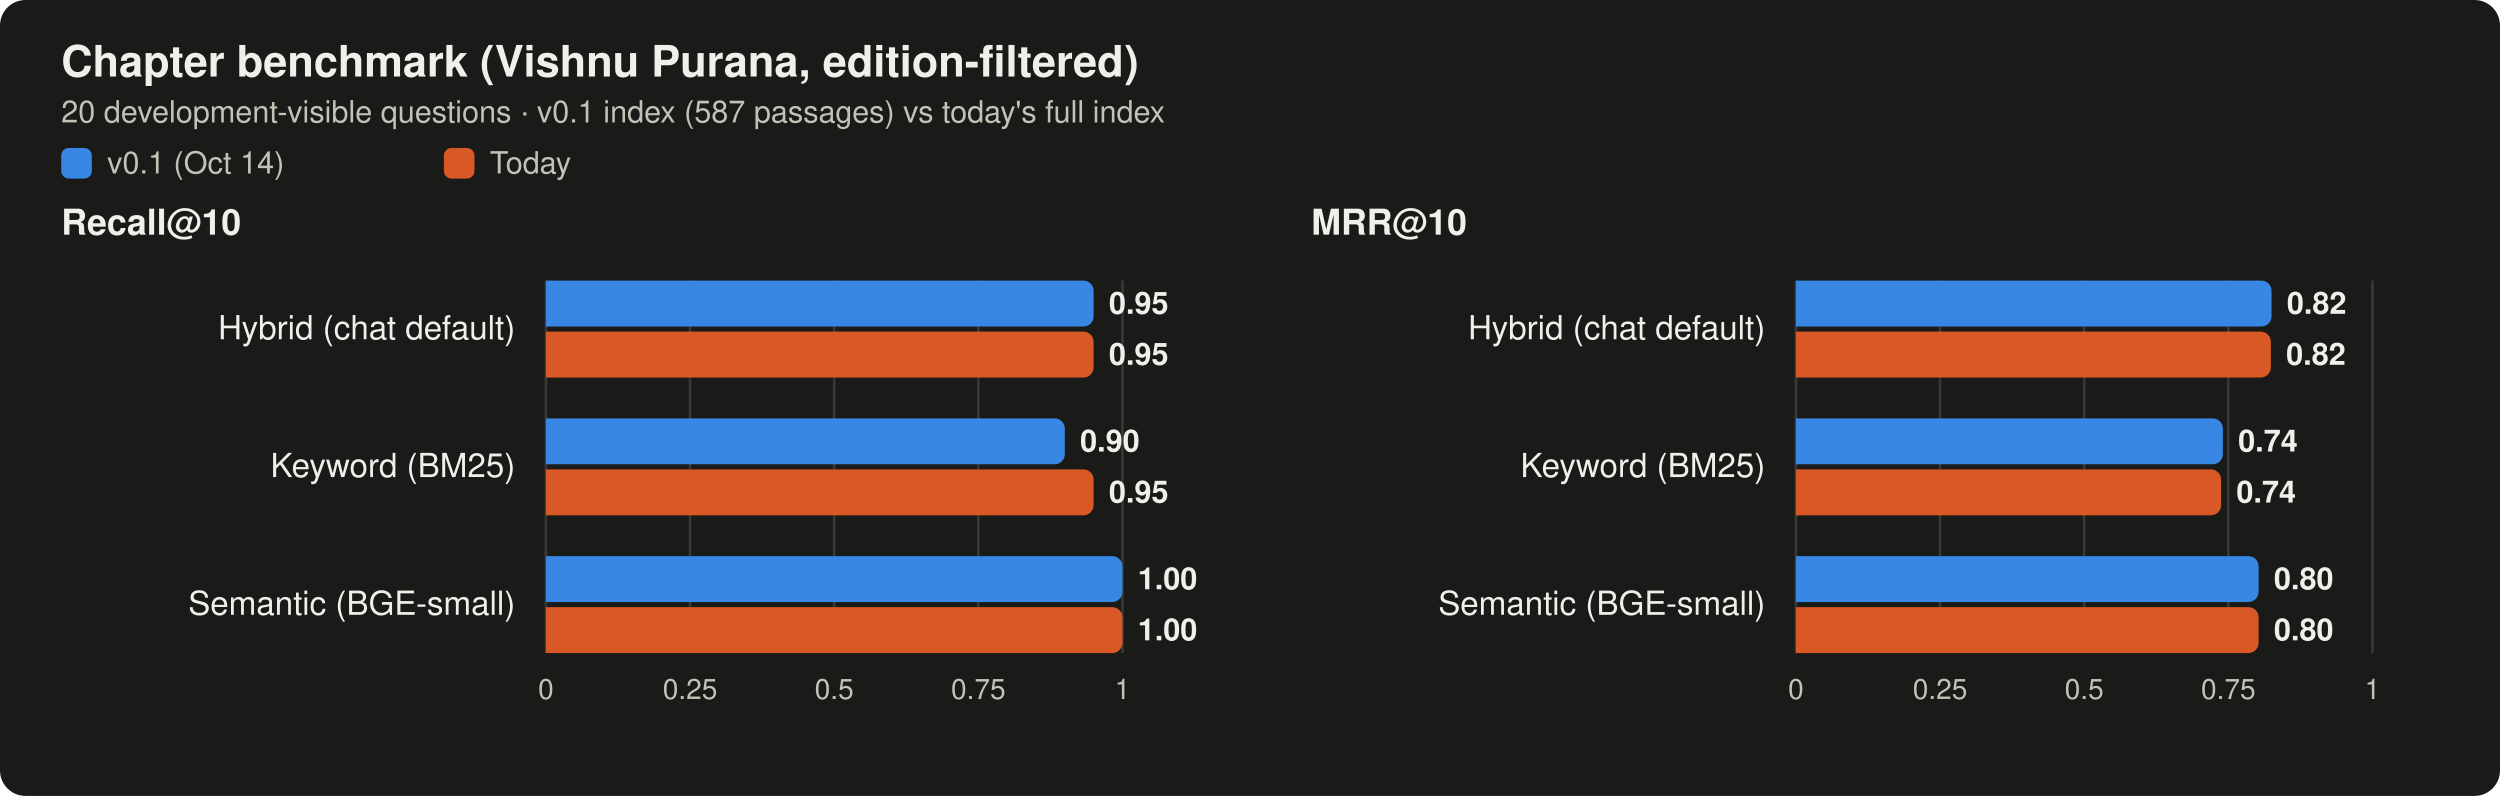
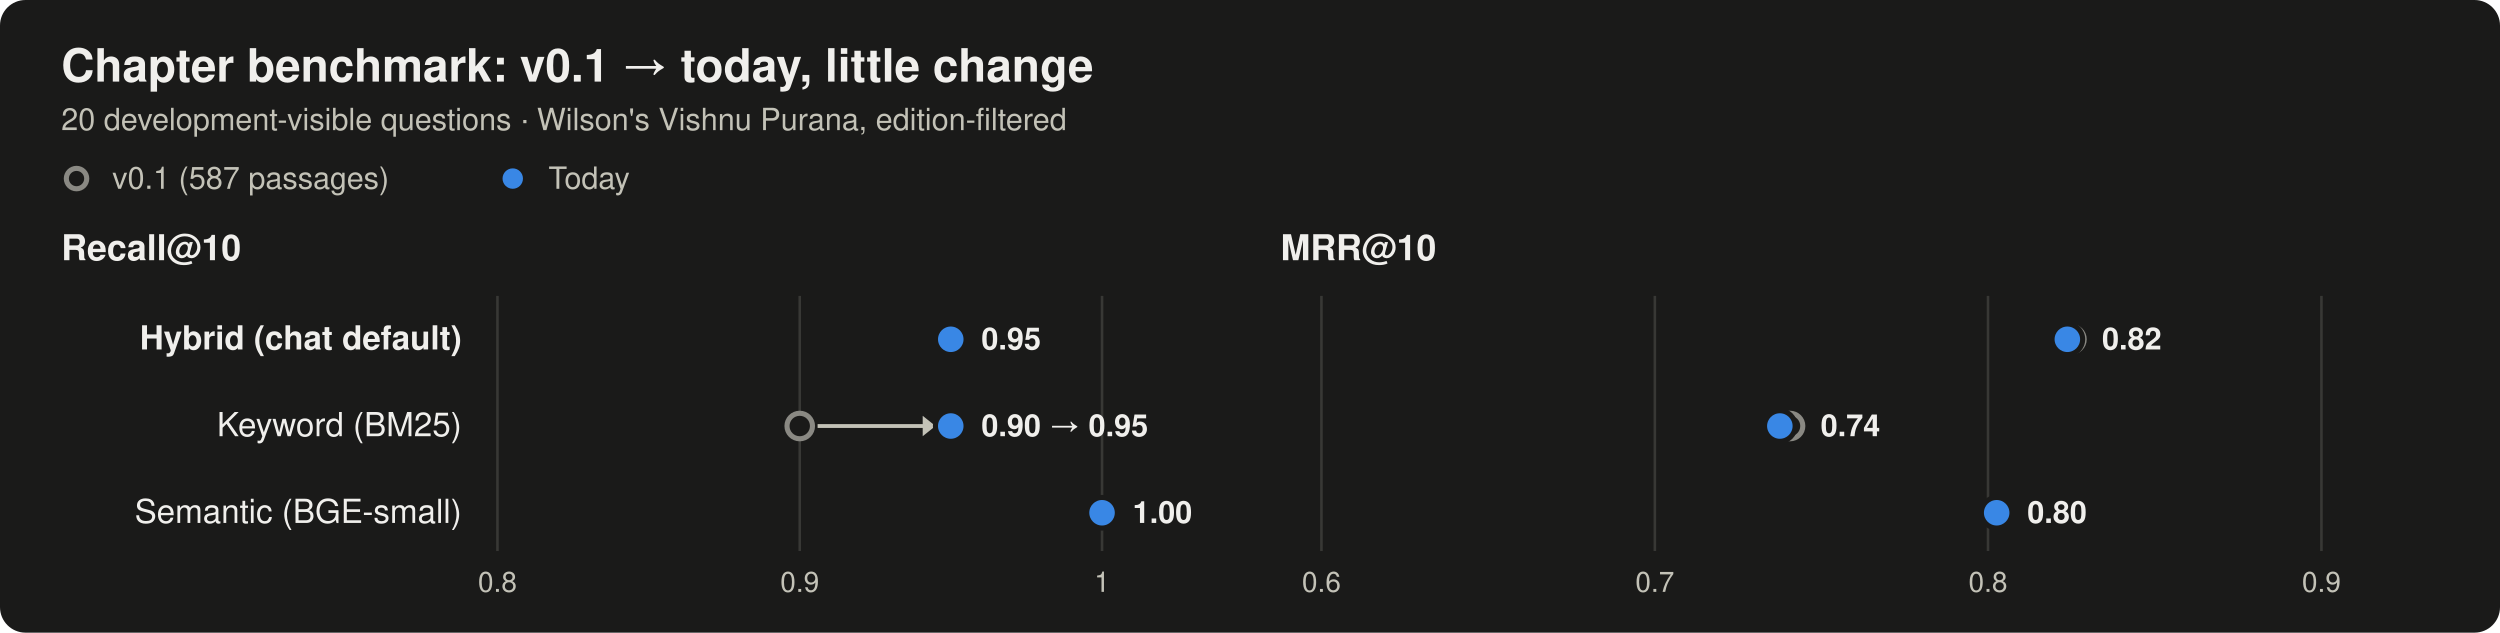
- <svg xmlns="http://www.w3.org/2000/svg" width="980" height="312" viewBox="0 0 980 312" font-family="-apple-system, 'Segoe UI', Helvetica, Arial, sans-serif" role="img" aria-labelledby="t d">
-   <rect width="980" height="312" rx="10" fill="#1a1a19" />
-   <text x="24" y="30" font-size="17" font-weight="700" fill="#f0efec">Chapter benchmark (Vishnu Purana, edition-filtered)</text>
-   <text x="24" y="48" font-size="12" fill="#c3c2b7">20 development-visible questions · v0.1 index (587 passages) vs today's full index</text>
-   <rect x="24" y="58" width="12" height="12" rx="3" fill="#3987e5" />
-   <text x="42" y="68" font-size="12" fill="#c3c2b7">v0.1 (Oct 14)</text>
-   <rect x="174" y="58" width="12" height="12" rx="3" fill="#d95926" />
-   <text x="192" y="68" font-size="12" fill="#c3c2b7">Today</text>
-   <text x="24.0" y="92" font-size="14" font-weight="600" fill="#f0efec">Recall@10</text>
-   <line x1="214.0" y1="110" x2="214.0" y2="256" stroke="#383835" stroke-width="1" />
-   <text x="214.0" y="274" font-size="11" text-anchor="middle" fill="#c3c2b7">0</text>
-   <line x1="270.5" y1="110" x2="270.5" y2="256" stroke="#383835" stroke-width="1" />
-   <text x="270.5" y="274" font-size="11" text-anchor="middle" fill="#c3c2b7">0.25</text>
-   <line x1="327.0" y1="110" x2="327.0" y2="256" stroke="#383835" stroke-width="1" />
-   <text x="327.0" y="274" font-size="11" text-anchor="middle" fill="#c3c2b7">0.5</text>
-   <line x1="383.5" y1="110" x2="383.5" y2="256" stroke="#383835" stroke-width="1" />
-   <text x="383.5" y="274" font-size="11" text-anchor="middle" fill="#c3c2b7">0.75</text>
-   <line x1="440.0" y1="110" x2="440.0" y2="256" stroke="#383835" stroke-width="1" />
-   <text x="440.0" y="274" font-size="11" text-anchor="middle" fill="#c3c2b7">1</text>
-   <text x="202.0" y="133.0" font-size="13" text-anchor="end" fill="#f0efec">Hybrid (chat default)</text>
-   <path d="M214.0,110 h210.7 a4,4 0 0 1 4,4 v10 a4,4 0 0 1 -4,4 h-210.7 z" fill="#3987e5" />
-   <text x="434.7" y="123.0" font-size="12" font-weight="600" fill="#f0efec">0.95</text>
-   <path d="M214.0,130 h210.7 a4,4 0 0 1 4,4 v10 a4,4 0 0 1 -4,4 h-210.7 z" fill="#d95926" />
-   <text x="434.7" y="143.0" font-size="12" font-weight="600" fill="#f0efec">0.95</text>
-   <text x="202.0" y="187.0" font-size="13" text-anchor="end" fill="#f0efec">Keyword (BM25)</text>
-   <path d="M214.0,164 h199.4 a4,4 0 0 1 4,4 v10 a4,4 0 0 1 -4,4 h-199.4 z" fill="#3987e5" />
-   <text x="423.4" y="177.0" font-size="12" font-weight="600" fill="#f0efec">0.90</text>
-   <path d="M214.0,184 h210.7 a4,4 0 0 1 4,4 v10 a4,4 0 0 1 -4,4 h-210.7 z" fill="#d95926" />
-   <text x="434.7" y="197.0" font-size="12" font-weight="600" fill="#f0efec">0.95</text>
-   <text x="202.0" y="241.0" font-size="13" text-anchor="end" fill="#f0efec">Semantic (BGE-small)</text>
-   <path d="M214.0,218 h222.0 a4,4 0 0 1 4,4 v10 a4,4 0 0 1 -4,4 h-222.0 z" fill="#3987e5" />
-   <text x="446.0" y="231.0" font-size="12" font-weight="600" fill="#f0efec">1.00</text>
-   <path d="M214.0,238 h222.0 a4,4 0 0 1 4,4 v10 a4,4 0 0 1 -4,4 h-222.0 z" fill="#d95926" />
-   <text x="446.0" y="251.0" font-size="12" font-weight="600" fill="#f0efec">1.00</text>
-   <text x="514.0" y="92" font-size="14" font-weight="600" fill="#f0efec">MRR@10</text>
-   <line x1="704.0" y1="110" x2="704.0" y2="256" stroke="#383835" stroke-width="1" />
-   <text x="704.0" y="274" font-size="11" text-anchor="middle" fill="#c3c2b7">0</text>
-   <line x1="760.5" y1="110" x2="760.5" y2="256" stroke="#383835" stroke-width="1" />
-   <text x="760.5" y="274" font-size="11" text-anchor="middle" fill="#c3c2b7">0.25</text>
-   <line x1="817.0" y1="110" x2="817.0" y2="256" stroke="#383835" stroke-width="1" />
-   <text x="817.0" y="274" font-size="11" text-anchor="middle" fill="#c3c2b7">0.5</text>
-   <line x1="873.5" y1="110" x2="873.5" y2="256" stroke="#383835" stroke-width="1" />
-   <text x="873.5" y="274" font-size="11" text-anchor="middle" fill="#c3c2b7">0.75</text>
-   <line x1="930.0" y1="110" x2="930.0" y2="256" stroke="#383835" stroke-width="1" />
-   <text x="930.0" y="274" font-size="11" text-anchor="middle" fill="#c3c2b7">1</text>
-   <text x="692.0" y="133.0" font-size="13" text-anchor="end" fill="#f0efec">Hybrid (chat default)</text>
-   <path d="M704.0,110 h182.45 a4,4 0 0 1 4,4 v10 a4,4 0 0 1 -4,4 h-182.45 z" fill="#3987e5" />
-   <text x="896.45" y="123.0" font-size="12" font-weight="600" fill="#f0efec">0.82</text>
-   <path d="M704.0,130 h182.181 a4,4 0 0 1 4,4 v10 a4,4 0 0 1 -4,4 h-182.181 z" fill="#d95926" />
-   <text x="896.181" y="143.0" font-size="12" font-weight="600" fill="#f0efec">0.82</text>
-   <text x="692.0" y="187.0" font-size="13" text-anchor="end" fill="#f0efec">Keyword (BM25)</text>
-   <path d="M704.0,164 h163.366 a4,4 0 0 1 4,4 v10 a4,4 0 0 1 -4,4 h-163.366 z" fill="#3987e5" />
-   <text x="877.366" y="177.0" font-size="12" font-weight="600" fill="#f0efec">0.74</text>
-   <path d="M704.0,184 h162.675 a4,4 0 0 1 4,4 v10 a4,4 0 0 1 -4,4 h-162.675 z" fill="#d95926" />
-   <text x="876.675" y="197.0" font-size="12" font-weight="600" fill="#f0efec">0.74</text>
-   <text x="692.0" y="241.0" font-size="13" text-anchor="end" fill="#f0efec">Semantic (BGE-small)</text>
-   <path d="M704.0,218 h177.378 a4,4 0 0 1 4,4 v10 a4,4 0 0 1 -4,4 h-177.378 z" fill="#3987e5" />
-   <text x="891.378" y="231.0" font-size="12" font-weight="600" fill="#f0efec">0.80</text>
-   <path d="M704.0,238 h177.378 a4,4 0 0 1 4,4 v10 a4,4 0 0 1 -4,4 h-177.378 z" fill="#d95926" />
-   <text x="891.378" y="251.0" font-size="12" font-weight="600" fill="#f0efec">0.80</text>
+ <svg xmlns="http://www.w3.org/2000/svg" width="980" height="248" viewBox="0 0 980 248" font-family="-apple-system, 'Segoe UI', Helvetica, Arial, sans-serif" role="img" aria-labelledby="t d">
+   <rect width="980" height="248" rx="10" fill="#1a1a19" />
+   <text x="24.0" y="32.0" font-size="18" font-weight="700" text-anchor="start" fill="#f0efec">Chapter benchmark: v0.1 → today, little change</text>
+   <text x="24.0" y="51.0" font-size="12" font-weight="400" text-anchor="start" fill="#c3c2b7">20 development-visible questions · Wilson's Vishnu Purana, edition-filtered</text>
+   <circle cx="30.0" cy="70.0" r="4" fill="#1a1a19" stroke="#8a8983" stroke-width="2" />
+   <text x="44.0" y="74.0" font-size="12" font-weight="400" text-anchor="start" fill="#c3c2b7">v0.1 (587 passages)</text>
+   <circle cx="201.0" cy="70.0" r="5" fill="#3987e5" stroke="#1a1a19" stroke-width="2" />
+   <text x="215.0" y="74.0" font-size="12" font-weight="400" text-anchor="start" fill="#c3c2b7">Today</text>
+   <text x="24.0" y="102.0" font-size="14" font-weight="600" text-anchor="start" fill="#f0efec">Recall@10</text>
+   <line x1="195.0" y1="116" x2="195.0" y2="216" stroke="#383835" />
+   <text x="195.0" y="232.0" font-size="11" font-weight="400" text-anchor="middle" fill="#c3c2b7">0.8</text>
+   <line x1="313.5" y1="116" x2="313.5" y2="216" stroke="#383835" />
+   <text x="313.5" y="232.0" font-size="11" font-weight="400" text-anchor="middle" fill="#c3c2b7">0.9</text>
+   <line x1="432.0" y1="116" x2="432.0" y2="216" stroke="#383835" />
+   <text x="432.0" y="232.0" font-size="11" font-weight="400" text-anchor="middle" fill="#c3c2b7">1</text>
+   <text x="181.0" y="137.0" font-size="13" font-weight="700" text-anchor="end" fill="#f0efec">Hybrid (chat default)</text>
+   <circle cx="372.7" cy="133.0" r="5" fill="#1a1a19" stroke="#8a8983" stroke-width="2" />
+   <circle cx="372.7" cy="133.0" r="6" fill="#3987e5" stroke="#1a1a19" stroke-width="2" />
+   <text x="384.7" y="137.0" font-size="12" font-weight="600" text-anchor="start" fill="#f0efec">0.95</text>
+   <text x="181.0" y="171.0" font-size="13" font-weight="400" text-anchor="end" fill="#f0efec">Keyword (BM25)</text>
+   <line x1="320.5" y1="167.0" x2="362.7" y2="167.0" stroke="#c3c2b7" stroke-width="1.5" />
+   <path d="M361.7,163.0 l5,4 l-5,4 z" fill="#c3c2b7" />
+   <circle cx="313.5" cy="167.0" r="5" fill="#1a1a19" stroke="#8a8983" stroke-width="2" />
+   <circle cx="372.7" cy="167.0" r="6" fill="#3987e5" stroke="#1a1a19" stroke-width="2" />
+   <text x="384.7" y="171.0" font-size="12" font-weight="600" text-anchor="start" fill="#f0efec">0.90 → 0.95</text>
+   <text x="181.0" y="205.0" font-size="13" font-weight="400" text-anchor="end" fill="#f0efec">Semantic (BGE-small)</text>
+   <circle cx="432.0" cy="201.0" r="5" fill="#1a1a19" stroke="#8a8983" stroke-width="2" />
+   <circle cx="432.0" cy="201.0" r="6" fill="#3987e5" stroke="#1a1a19" stroke-width="2" />
+   <text x="444.0" y="205.0" font-size="12" font-weight="600" text-anchor="start" fill="#f0efec">1.00</text>
+   <text x="502.0" y="102.0" font-size="14" font-weight="600" text-anchor="start" fill="#f0efec">MRR@10</text>
+   <line x1="518.0" y1="116" x2="518.0" y2="216" stroke="#383835" />
+   <text x="518.0" y="232.0" font-size="11" font-weight="400" text-anchor="middle" fill="#c3c2b7">0.6</text>
+   <line x1="648.7" y1="116" x2="648.7" y2="216" stroke="#383835" />
+   <text x="648.7" y="232.0" font-size="11" font-weight="400" text-anchor="middle" fill="#c3c2b7">0.7</text>
+   <line x1="779.3" y1="116" x2="779.3" y2="216" stroke="#383835" />
+   <text x="779.3" y="232.0" font-size="11" font-weight="400" text-anchor="middle" fill="#c3c2b7">0.8</text>
+   <line x1="910.0" y1="116" x2="910.0" y2="216" stroke="#383835" />
+   <text x="910.0" y="232.0" font-size="11" font-weight="400" text-anchor="middle" fill="#c3c2b7">0.9</text>
+   <circle cx="812.0" cy="133.0" r="5" fill="#1a1a19" stroke="#8a8983" stroke-width="2" />
+   <circle cx="810.4" cy="133.0" r="6" fill="#3987e5" stroke="#1a1a19" stroke-width="2" />
+   <text x="824.0" y="137.0" font-size="12" font-weight="600" text-anchor="start" fill="#f0efec">0.82</text>
+   <circle cx="701.7" cy="167.0" r="5" fill="#1a1a19" stroke="#8a8983" stroke-width="2" />
+   <circle cx="697.7" cy="167.0" r="6" fill="#3987e5" stroke="#1a1a19" stroke-width="2" />
+   <text x="713.7" y="171.0" font-size="12" font-weight="600" text-anchor="start" fill="#f0efec">0.74</text>
+   <circle cx="782.7" cy="201.0" r="5" fill="#1a1a19" stroke="#8a8983" stroke-width="2" />
+   <circle cx="782.7" cy="201.0" r="6" fill="#3987e5" stroke="#1a1a19" stroke-width="2" />
+   <text x="794.7" y="205.0" font-size="12" font-weight="600" text-anchor="start" fill="#f0efec">0.80</text>
</svg>
